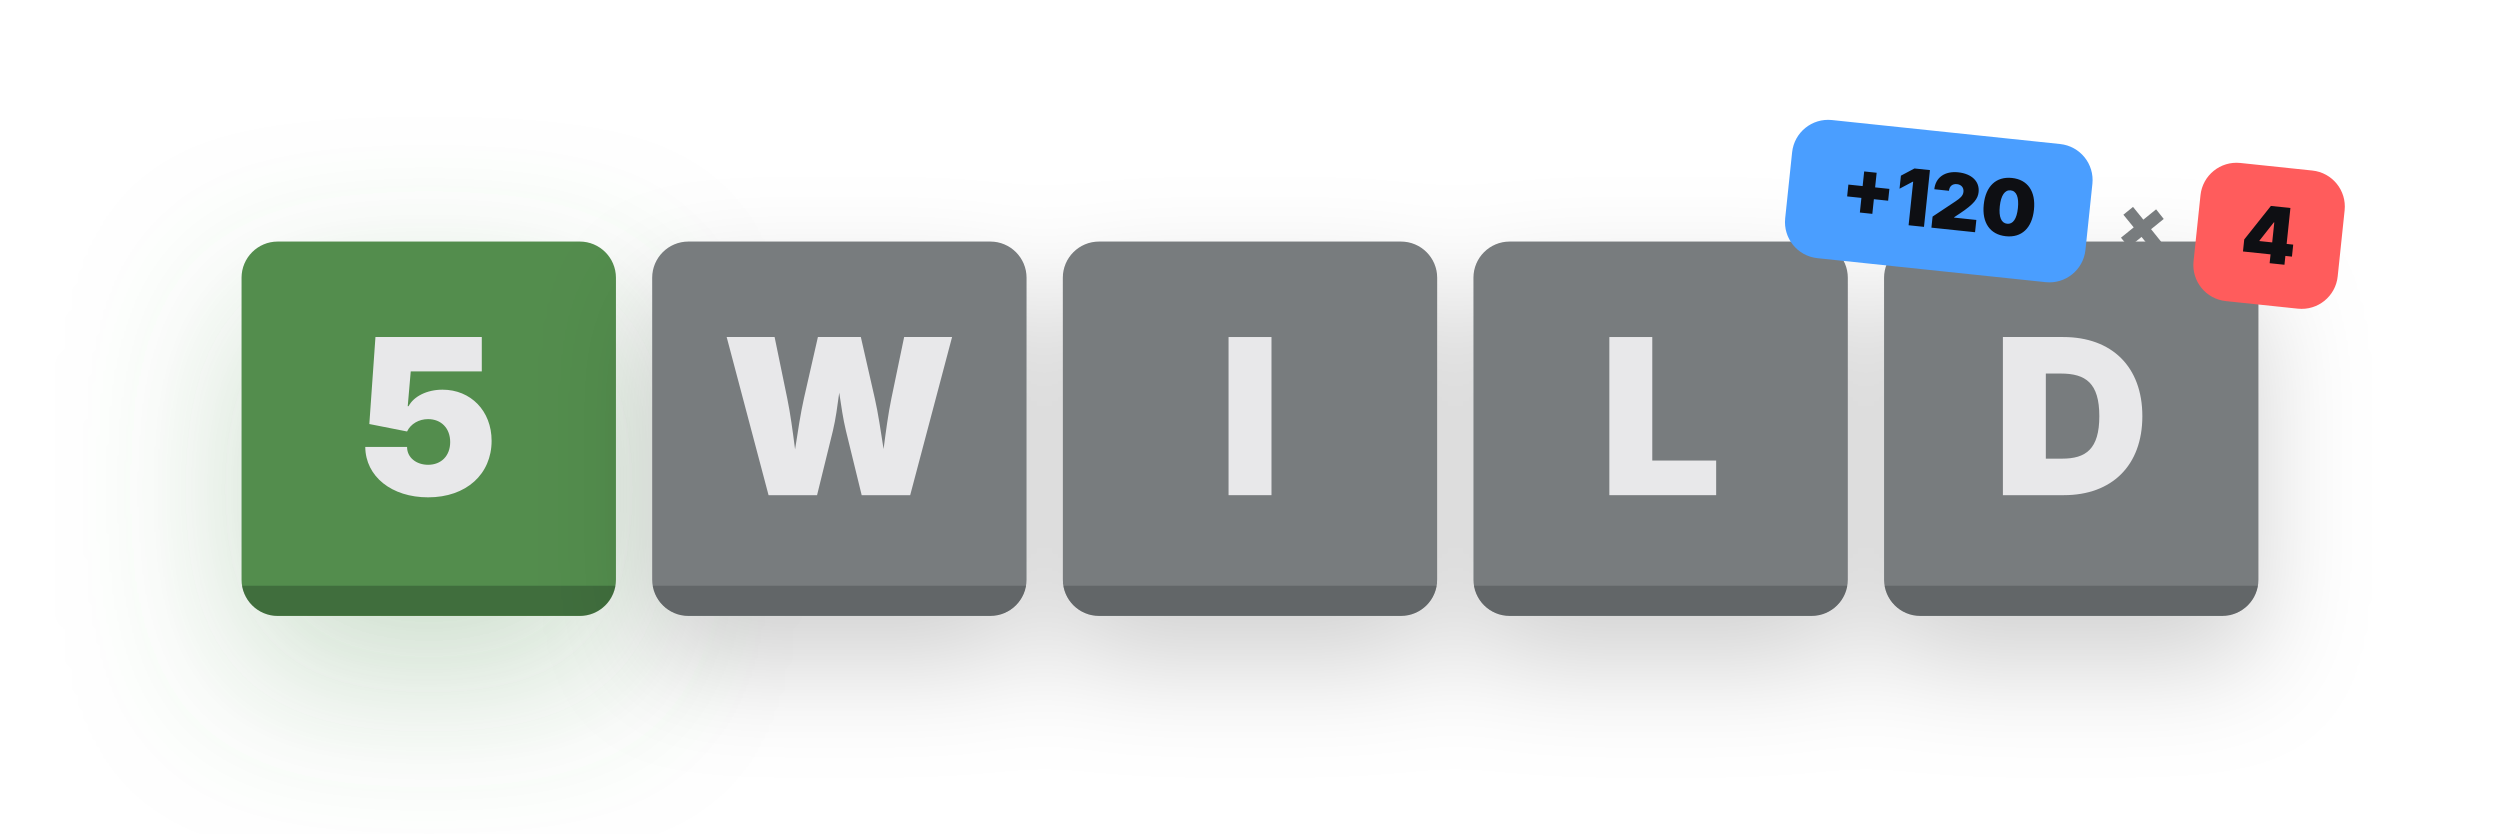
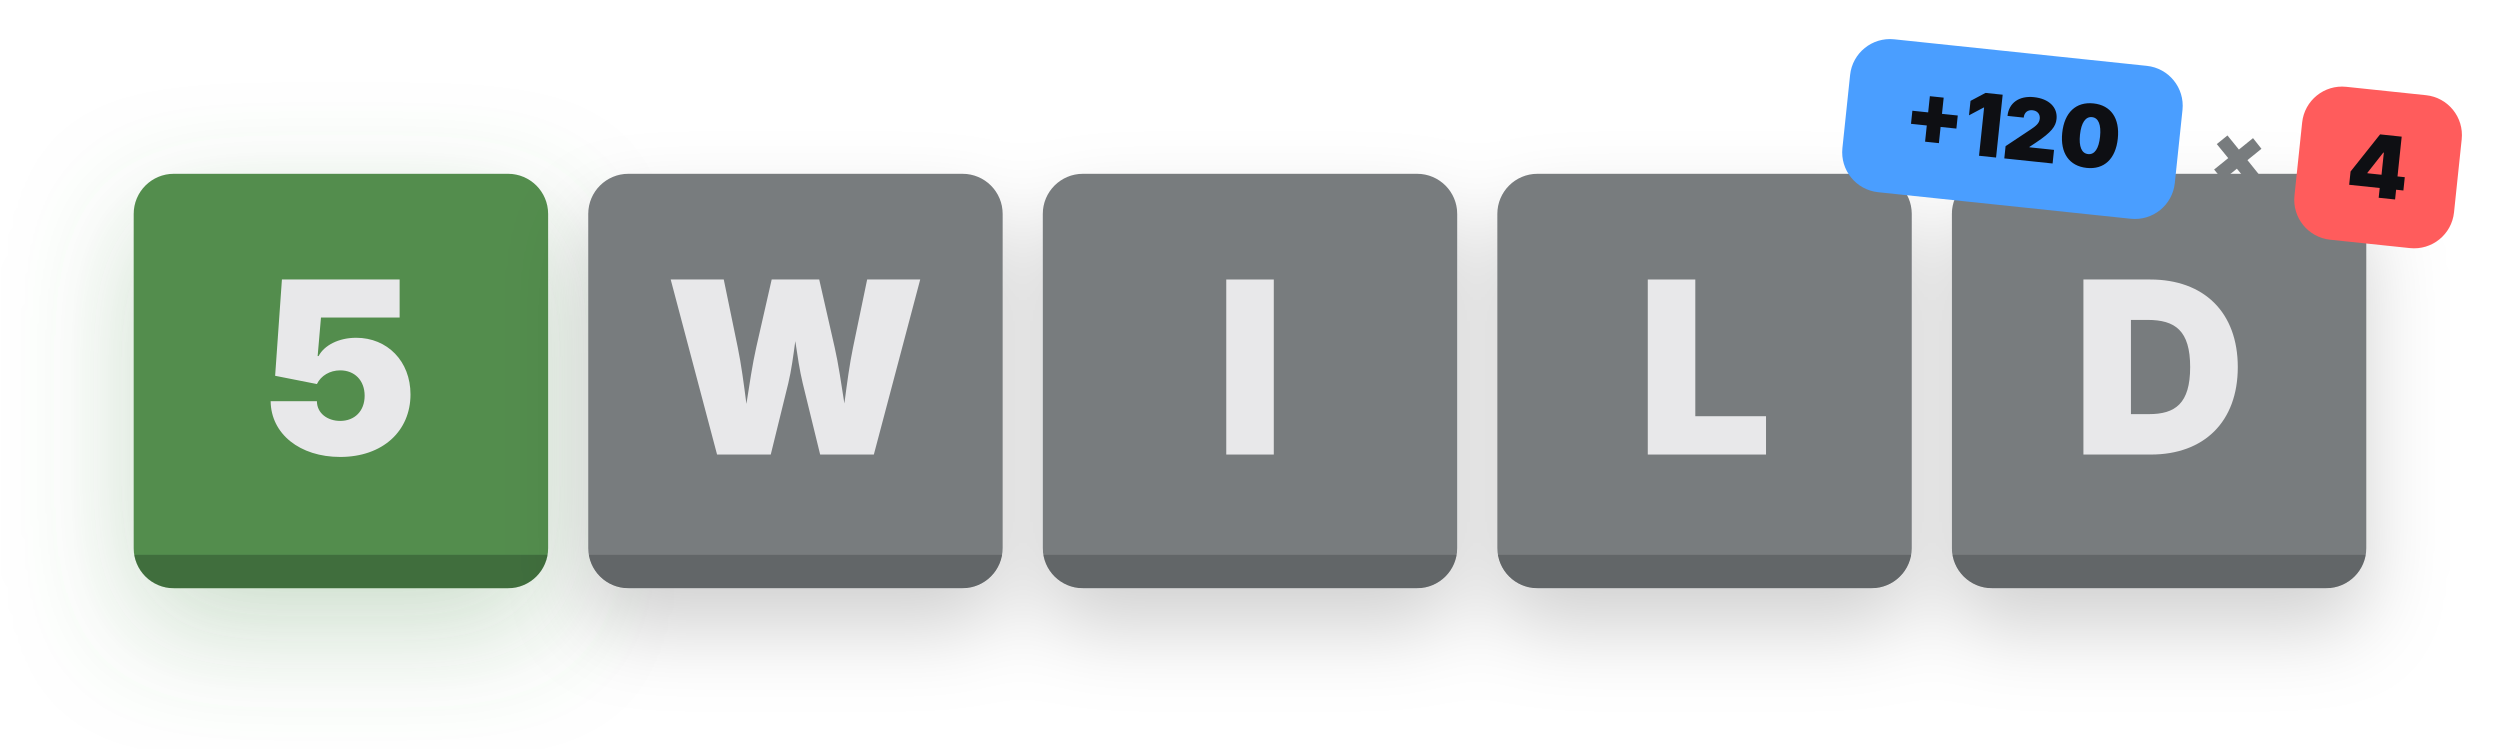
- <svg xmlns="http://www.w3.org/2000/svg" width="414" height="138" viewBox="0 0 414 138" role="img" aria-label="5 Wild">
+ <svg xmlns="http://www.w3.org/2000/svg" width="374" height="112" viewBox="0 0 374 112" role="img" aria-label="5 Wild">
  <defs>
    <clipPath id="t0">
-       <rect x="40" y="40" width="62" height="62" rx="6" />
+       <rect x="20" y="26" width="62" height="62" rx="6" />
    </clipPath>
    <clipPath id="t1">
-       <rect x="108" y="40" width="62" height="62" rx="6" />
+       <rect x="88" y="26" width="62" height="62" rx="6" />
    </clipPath>
    <clipPath id="t2">
-       <rect x="176" y="40" width="62" height="62" rx="6" />
+       <rect x="156" y="26" width="62" height="62" rx="6" />
    </clipPath>
    <clipPath id="t3">
-       <rect x="244" y="40" width="62" height="62" rx="6" />
+       <rect x="224" y="26" width="62" height="62" rx="6" />
    </clipPath>
    <clipPath id="t4">
-       <rect x="312" y="40" width="62" height="62" rx="6" />
+       <rect x="292" y="26" width="62" height="62" rx="6" />
    </clipPath>
    <filter id="drop" x="-40%" y="-40%" width="180%" height="200%">
-       <feDropShadow dx="0" dy="8" stdDeviation="9" flood-color="#000" flood-opacity="0.18" />
+       <feDropShadow dx="0" dy="6" stdDeviation="6" flood-color="#000" flood-opacity="0.18" />
    </filter>
    <filter id="glow" x="-50%" y="-50%" width="200%" height="220%">
-       <feDropShadow dx="0" dy="10" stdDeviation="14" flood-color="#538d4e" flood-opacity="0.3" />
+       <feDropShadow dx="0" dy="6" stdDeviation="9" flood-color="#538d4e" flood-opacity="0.3" />
    </filter>
  </defs>
  <g filter="url(#glow)">
    <g clip-path="url(#t0)">
-       <rect x="40" y="40" width="62" height="62" fill="#538d4e" />
-       <rect x="40" y="97" width="62" height="5" fill="#000" opacity="0.22" />
+       <rect x="20" y="26" width="62" height="62" fill="#538d4e" />
+       <rect x="20" y="83" width="62" height="5" fill="#000" opacity="0.22" />
    </g>
  </g>
  <g filter="url(#drop)">
    <g clip-path="url(#t1)">
-       <rect x="108" y="40" width="62" height="62" fill="#787c7e" />
-       <rect x="108" y="97" width="62" height="5" fill="#000" opacity="0.18" />
+       <rect x="88" y="26" width="62" height="62" fill="#787c7e" />
+       <rect x="88" y="83" width="62" height="5" fill="#000" opacity="0.18" />
    </g>
    <g clip-path="url(#t2)">
-       <rect x="176" y="40" width="62" height="62" fill="#787c7e" />
-       <rect x="176" y="97" width="62" height="5" fill="#000" opacity="0.18" />
+       <rect x="156" y="26" width="62" height="62" fill="#787c7e" />
+       <rect x="156" y="83" width="62" height="5" fill="#000" opacity="0.18" />
    </g>
    <g clip-path="url(#t3)">
-       <rect x="244" y="40" width="62" height="62" fill="#787c7e" />
-       <rect x="244" y="97" width="62" height="5" fill="#000" opacity="0.18" />
+       <rect x="224" y="26" width="62" height="62" fill="#787c7e" />
+       <rect x="224" y="83" width="62" height="5" fill="#000" opacity="0.18" />
    </g>
    <g clip-path="url(#t4)">
-       <rect x="312" y="40" width="62" height="62" fill="#787c7e" />
-       <rect x="312" y="97" width="62" height="5" fill="#000" opacity="0.18" />
+       <rect x="292" y="26" width="62" height="62" fill="#787c7e" />
+       <rect x="292" y="83" width="62" height="5" fill="#000" opacity="0.18" />
    </g>
  </g>
  <g fill="#e8e8ea" font-family="system-ui, -apple-system, 'Segoe UI', sans-serif" font-size="36" font-weight="900" text-anchor="middle">
-     <text x="71" y="82">5</text>
-     <text x="139" y="82">W</text>
-     <text x="207" y="82">I</text>
-     <text x="275" y="82">L</text>
-     <text x="343" y="82">D</text>
+     <text x="51" y="68">5</text>
+     <text x="119" y="68">W</text>
+     <text x="187" y="68">I</text>
+     <text x="255" y="68">L</text>
+     <text x="323" y="68">D</text>
  </g>
-   <g transform="rotate(6 342 35)" font-family="system-ui, -apple-system, 'Segoe UI', sans-serif" font-weight="900" text-anchor="middle">
-     <rect x="296" y="24" width="50" height="23" rx="6" fill="#4a9eff" />
-     <text x="321" y="40" font-size="13" fill="#0e0f13">+120</text>
-     <text x="355" y="40" font-size="12" fill="#787c7e">×</text>
-     <rect x="364" y="24" width="24" height="23" rx="6" fill="#ff5c5c" />
-     <text x="376" y="40" font-size="13" fill="#0e0f13">4</text>
+   <g transform="rotate(6 322 21)" font-family="system-ui, -apple-system, 'Segoe UI', sans-serif" font-weight="900" text-anchor="middle">
+     <rect x="276" y="10" width="50" height="23" rx="6" fill="#4a9eff" />
+     <text x="301" y="26" font-size="13" fill="#0e0f13">+120</text>
+     <text x="335" y="26" font-size="12" fill="#787c7e">×</text>
+     <rect x="344" y="10" width="24" height="23" rx="6" fill="#ff5c5c" />
+     <text x="356" y="26" font-size="13" fill="#0e0f13">4</text>
  </g>
</svg>
